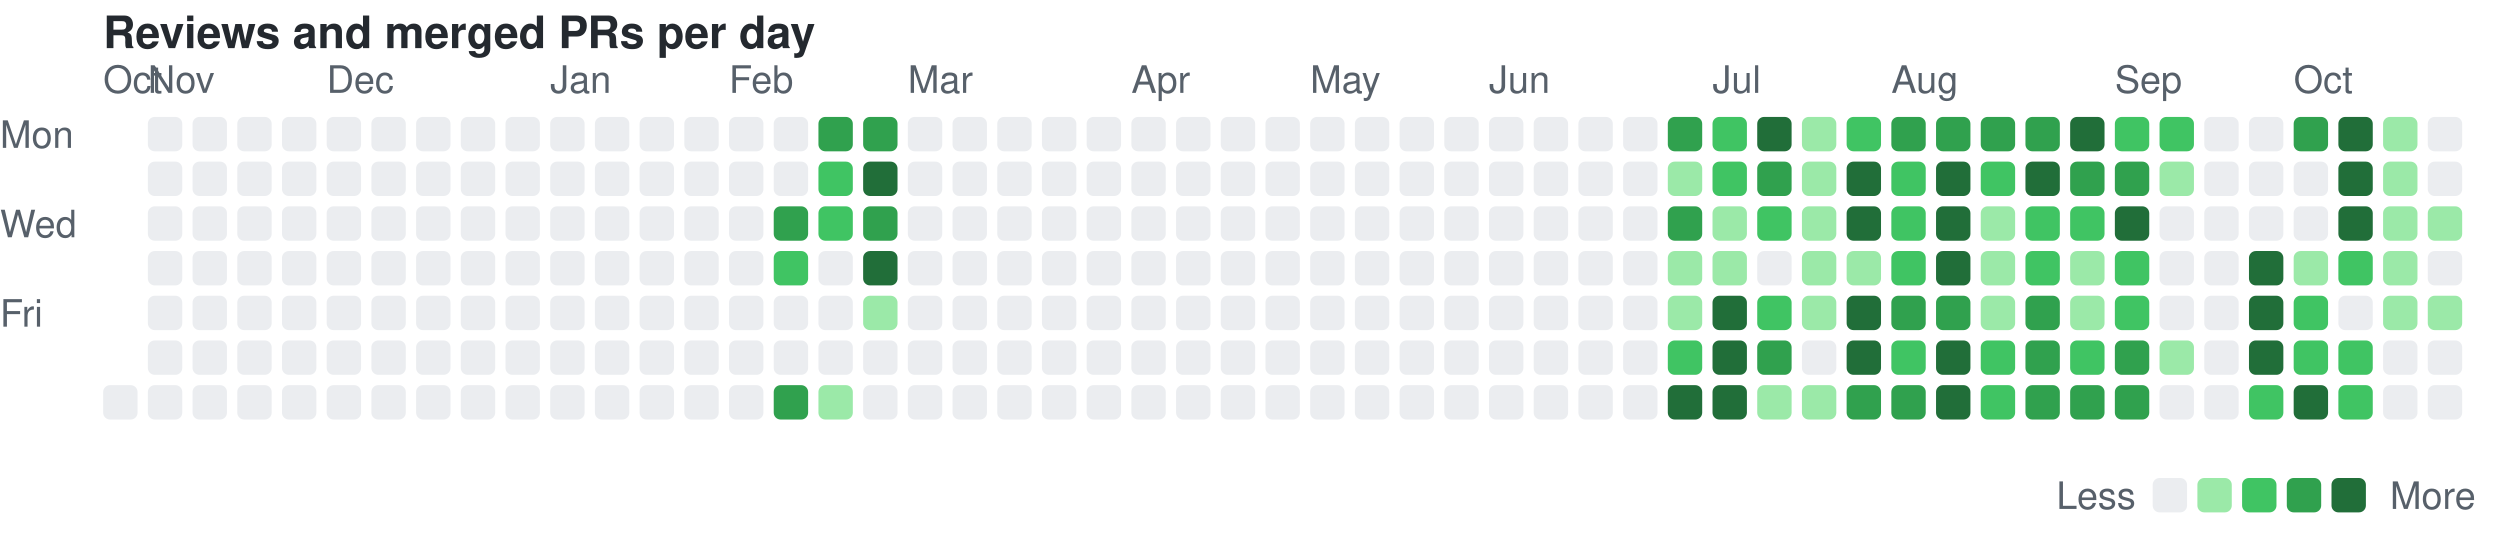
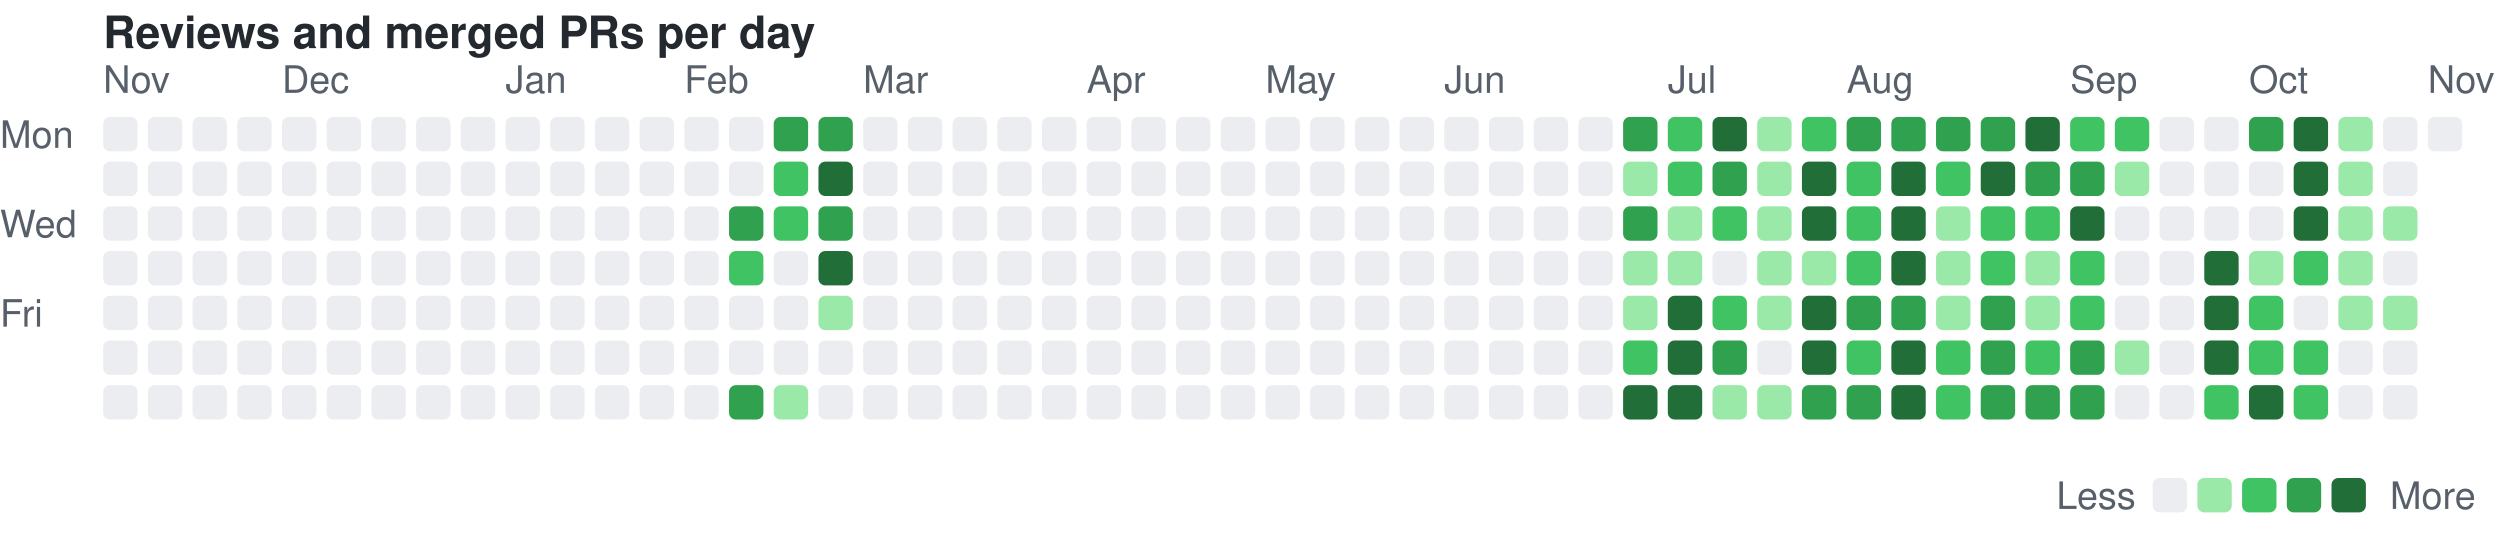
<svg xmlns="http://www.w3.org/2000/svg" width="727" height="158" viewBox="0 0 727 158" role="img" aria-label="Reviews and merged pull requests per day, last 12 months">
  <style>text{font:11px -apple-system,Segoe UI,Helvetica,Arial,sans-serif;fill:#57606a}.t{font-size:13px;font-weight:600;fill:#24292f}.l0{fill:#ebedf0}.l1{fill:#9be9a8}.l2{fill:#40c463}.l3{fill:#30a14e}.l4{fill:#216e39}@media (prefers-color-scheme:dark){text{fill:#8b949e}.t{fill:#e6edf3}.l0{fill:#161b22}.l1{fill:#0e4429}.l2{fill:#006d32}.l3{fill:#26a641}.l4{fill:#39d353}}</style>
  <text class="t" x="30" y="14">Reviews and merged PRs per day</text>
-   <text x="30" y="27">Oct</text>
+   <text x="30" y="27">Nov</text>
+   <rect class="l0" x="30" y="34" width="10" height="10" rx="2" />
+   <rect class="l0" x="30" y="47" width="10" height="10" rx="2" />
+   <rect class="l0" x="30" y="60" width="10" height="10" rx="2" />
+   <rect class="l0" x="30" y="73" width="10" height="10" rx="2" />
+   <rect class="l0" x="30" y="86" width="10" height="10" rx="2" />
+   <rect class="l0" x="30" y="99" width="10" height="10" rx="2" />
  <rect class="l0" x="30" y="112" width="10" height="10" rx="2" />
-   <text x="43" y="27">Nov</text>
  <rect class="l0" x="43" y="34" width="10" height="10" rx="2" />
  <rect class="l0" x="43" y="47" width="10" height="10" rx="2" />
  <rect class="l0" x="43" y="60" width="10" height="10" rx="2" />
  <rect class="l0" x="43" y="73" width="10" height="10" rx="2" />
  <rect class="l0" x="43" y="86" width="10" height="10" rx="2" />
  <rect class="l0" x="43" y="99" width="10" height="10" rx="2" />
  <rect class="l0" x="43" y="112" width="10" height="10" rx="2" />
  <rect class="l0" x="56" y="34" width="10" height="10" rx="2" />
  <rect class="l0" x="56" y="47" width="10" height="10" rx="2" />
  <rect class="l0" x="56" y="60" width="10" height="10" rx="2" />
  <rect class="l0" x="56" y="73" width="10" height="10" rx="2" />
  <rect class="l0" x="56" y="86" width="10" height="10" rx="2" />
  <rect class="l0" x="56" y="99" width="10" height="10" rx="2" />
  <rect class="l0" x="56" y="112" width="10" height="10" rx="2" />
  <rect class="l0" x="69" y="34" width="10" height="10" rx="2" />
  <rect class="l0" x="69" y="47" width="10" height="10" rx="2" />
  <rect class="l0" x="69" y="60" width="10" height="10" rx="2" />
  <rect class="l0" x="69" y="73" width="10" height="10" rx="2" />
  <rect class="l0" x="69" y="86" width="10" height="10" rx="2" />
  <rect class="l0" x="69" y="99" width="10" height="10" rx="2" />
  <rect class="l0" x="69" y="112" width="10" height="10" rx="2" />
+   <text x="82" y="27">Dec</text>
  <rect class="l0" x="82" y="34" width="10" height="10" rx="2" />
  <rect class="l0" x="82" y="47" width="10" height="10" rx="2" />
  <rect class="l0" x="82" y="60" width="10" height="10" rx="2" />
  <rect class="l0" x="82" y="73" width="10" height="10" rx="2" />
  <rect class="l0" x="82" y="86" width="10" height="10" rx="2" />
  <rect class="l0" x="82" y="99" width="10" height="10" rx="2" />
  <rect class="l0" x="82" y="112" width="10" height="10" rx="2" />
-   <text x="95" y="27">Dec</text>
  <rect class="l0" x="95" y="34" width="10" height="10" rx="2" />
  <rect class="l0" x="95" y="47" width="10" height="10" rx="2" />
  <rect class="l0" x="95" y="60" width="10" height="10" rx="2" />
  <rect class="l0" x="95" y="73" width="10" height="10" rx="2" />
  <rect class="l0" x="95" y="86" width="10" height="10" rx="2" />
  <rect class="l0" x="95" y="99" width="10" height="10" rx="2" />
  <rect class="l0" x="95" y="112" width="10" height="10" rx="2" />
  <rect class="l0" x="108" y="34" width="10" height="10" rx="2" />
  <rect class="l0" x="108" y="47" width="10" height="10" rx="2" />
  <rect class="l0" x="108" y="60" width="10" height="10" rx="2" />
  <rect class="l0" x="108" y="73" width="10" height="10" rx="2" />
  <rect class="l0" x="108" y="86" width="10" height="10" rx="2" />
  <rect class="l0" x="108" y="99" width="10" height="10" rx="2" />
  <rect class="l0" x="108" y="112" width="10" height="10" rx="2" />
  <rect class="l0" x="121" y="34" width="10" height="10" rx="2" />
  <rect class="l0" x="121" y="47" width="10" height="10" rx="2" />
  <rect class="l0" x="121" y="60" width="10" height="10" rx="2" />
  <rect class="l0" x="121" y="73" width="10" height="10" rx="2" />
  <rect class="l0" x="121" y="86" width="10" height="10" rx="2" />
  <rect class="l0" x="121" y="99" width="10" height="10" rx="2" />
  <rect class="l0" x="121" y="112" width="10" height="10" rx="2" />
  <rect class="l0" x="134" y="34" width="10" height="10" rx="2" />
  <rect class="l0" x="134" y="47" width="10" height="10" rx="2" />
  <rect class="l0" x="134" y="60" width="10" height="10" rx="2" />
  <rect class="l0" x="134" y="73" width="10" height="10" rx="2" />
  <rect class="l0" x="134" y="86" width="10" height="10" rx="2" />
  <rect class="l0" x="134" y="99" width="10" height="10" rx="2" />
  <rect class="l0" x="134" y="112" width="10" height="10" rx="2" />
+   <text x="147" y="27">Jan</text>
  <rect class="l0" x="147" y="34" width="10" height="10" rx="2" />
  <rect class="l0" x="147" y="47" width="10" height="10" rx="2" />
  <rect class="l0" x="147" y="60" width="10" height="10" rx="2" />
  <rect class="l0" x="147" y="73" width="10" height="10" rx="2" />
  <rect class="l0" x="147" y="86" width="10" height="10" rx="2" />
  <rect class="l0" x="147" y="99" width="10" height="10" rx="2" />
  <rect class="l0" x="147" y="112" width="10" height="10" rx="2" />
-   <text x="160" y="27">Jan</text>
  <rect class="l0" x="160" y="34" width="10" height="10" rx="2" />
  <rect class="l0" x="160" y="47" width="10" height="10" rx="2" />
  <rect class="l0" x="160" y="60" width="10" height="10" rx="2" />
  <rect class="l0" x="160" y="73" width="10" height="10" rx="2" />
  <rect class="l0" x="160" y="86" width="10" height="10" rx="2" />
  <rect class="l0" x="160" y="99" width="10" height="10" rx="2" />
  <rect class="l0" x="160" y="112" width="10" height="10" rx="2" />
  <rect class="l0" x="173" y="34" width="10" height="10" rx="2" />
  <rect class="l0" x="173" y="47" width="10" height="10" rx="2" />
  <rect class="l0" x="173" y="60" width="10" height="10" rx="2" />
  <rect class="l0" x="173" y="73" width="10" height="10" rx="2" />
  <rect class="l0" x="173" y="86" width="10" height="10" rx="2" />
  <rect class="l0" x="173" y="99" width="10" height="10" rx="2" />
  <rect class="l0" x="173" y="112" width="10" height="10" rx="2" />
  <rect class="l0" x="186" y="34" width="10" height="10" rx="2" />
  <rect class="l0" x="186" y="47" width="10" height="10" rx="2" />
  <rect class="l0" x="186" y="60" width="10" height="10" rx="2" />
  <rect class="l0" x="186" y="73" width="10" height="10" rx="2" />
  <rect class="l0" x="186" y="86" width="10" height="10" rx="2" />
  <rect class="l0" x="186" y="99" width="10" height="10" rx="2" />
  <rect class="l0" x="186" y="112" width="10" height="10" rx="2" />
+   <text x="199" y="27">Feb</text>
  <rect class="l0" x="199" y="34" width="10" height="10" rx="2" />
  <rect class="l0" x="199" y="47" width="10" height="10" rx="2" />
  <rect class="l0" x="199" y="60" width="10" height="10" rx="2" />
  <rect class="l0" x="199" y="73" width="10" height="10" rx="2" />
  <rect class="l0" x="199" y="86" width="10" height="10" rx="2" />
  <rect class="l0" x="199" y="99" width="10" height="10" rx="2" />
  <rect class="l0" x="199" y="112" width="10" height="10" rx="2" />
-   <text x="212" y="27">Feb</text>
  <rect class="l0" x="212" y="34" width="10" height="10" rx="2" />
  <rect class="l0" x="212" y="47" width="10" height="10" rx="2" />
-   <rect class="l0" x="212" y="60" width="10" height="10" rx="2" />
-   <rect class="l0" x="212" y="73" width="10" height="10" rx="2" />
+   <rect class="l3" x="212" y="60" width="10" height="10" rx="2" />
+   <rect class="l2" x="212" y="73" width="10" height="10" rx="2" />
  <rect class="l0" x="212" y="86" width="10" height="10" rx="2" />
  <rect class="l0" x="212" y="99" width="10" height="10" rx="2" />
-   <rect class="l0" x="212" y="112" width="10" height="10" rx="2" />
-   <rect class="l0" x="225" y="34" width="10" height="10" rx="2" />
-   <rect class="l0" x="225" y="47" width="10" height="10" rx="2" />
-   <rect class="l3" x="225" y="60" width="10" height="10" rx="2" />
-   <rect class="l2" x="225" y="73" width="10" height="10" rx="2" />
+   <rect class="l3" x="212" y="112" width="10" height="10" rx="2" />
+   <rect class="l3" x="225" y="34" width="10" height="10" rx="2" />
+   <rect class="l2" x="225" y="47" width="10" height="10" rx="2" />
+   <rect class="l2" x="225" y="60" width="10" height="10" rx="2" />
+   <rect class="l0" x="225" y="73" width="10" height="10" rx="2" />
  <rect class="l0" x="225" y="86" width="10" height="10" rx="2" />
  <rect class="l0" x="225" y="99" width="10" height="10" rx="2" />
-   <rect class="l3" x="225" y="112" width="10" height="10" rx="2" />
+   <rect class="l1" x="225" y="112" width="10" height="10" rx="2" />
  <rect class="l3" x="238" y="34" width="10" height="10" rx="2" />
-   <rect class="l2" x="238" y="47" width="10" height="10" rx="2" />
-   <rect class="l2" x="238" y="60" width="10" height="10" rx="2" />
-   <rect class="l0" x="238" y="73" width="10" height="10" rx="2" />
-   <rect class="l0" x="238" y="86" width="10" height="10" rx="2" />
+   <rect class="l4" x="238" y="47" width="10" height="10" rx="2" />
+   <rect class="l3" x="238" y="60" width="10" height="10" rx="2" />
+   <rect class="l4" x="238" y="73" width="10" height="10" rx="2" />
+   <rect class="l1" x="238" y="86" width="10" height="10" rx="2" />
  <rect class="l0" x="238" y="99" width="10" height="10" rx="2" />
-   <rect class="l1" x="238" y="112" width="10" height="10" rx="2" />
-   <rect class="l3" x="251" y="34" width="10" height="10" rx="2" />
-   <rect class="l4" x="251" y="47" width="10" height="10" rx="2" />
-   <rect class="l3" x="251" y="60" width="10" height="10" rx="2" />
-   <rect class="l4" x="251" y="73" width="10" height="10" rx="2" />
-   <rect class="l1" x="251" y="86" width="10" height="10" rx="2" />
+   <rect class="l0" x="238" y="112" width="10" height="10" rx="2" />
+   <text x="251" y="27">Mar</text>
+   <rect class="l0" x="251" y="34" width="10" height="10" rx="2" />
+   <rect class="l0" x="251" y="47" width="10" height="10" rx="2" />
+   <rect class="l0" x="251" y="60" width="10" height="10" rx="2" />
+   <rect class="l0" x="251" y="73" width="10" height="10" rx="2" />
+   <rect class="l0" x="251" y="86" width="10" height="10" rx="2" />
  <rect class="l0" x="251" y="99" width="10" height="10" rx="2" />
  <rect class="l0" x="251" y="112" width="10" height="10" rx="2" />
-   <text x="264" y="27">Mar</text>
  <rect class="l0" x="264" y="34" width="10" height="10" rx="2" />
  <rect class="l0" x="264" y="47" width="10" height="10" rx="2" />
  <rect class="l0" x="264" y="60" width="10" height="10" rx="2" />
  <rect class="l0" x="264" y="73" width="10" height="10" rx="2" />
  <rect class="l0" x="264" y="86" width="10" height="10" rx="2" />
  <rect class="l0" x="264" y="99" width="10" height="10" rx="2" />
  <rect class="l0" x="264" y="112" width="10" height="10" rx="2" />
  <rect class="l0" x="277" y="34" width="10" height="10" rx="2" />
  <rect class="l0" x="277" y="47" width="10" height="10" rx="2" />
  <rect class="l0" x="277" y="60" width="10" height="10" rx="2" />
  <rect class="l0" x="277" y="73" width="10" height="10" rx="2" />
  <rect class="l0" x="277" y="86" width="10" height="10" rx="2" />
  <rect class="l0" x="277" y="99" width="10" height="10" rx="2" />
  <rect class="l0" x="277" y="112" width="10" height="10" rx="2" />
  <rect class="l0" x="290" y="34" width="10" height="10" rx="2" />
  <rect class="l0" x="290" y="47" width="10" height="10" rx="2" />
  <rect class="l0" x="290" y="60" width="10" height="10" rx="2" />
  <rect class="l0" x="290" y="73" width="10" height="10" rx="2" />
  <rect class="l0" x="290" y="86" width="10" height="10" rx="2" />
  <rect class="l0" x="290" y="99" width="10" height="10" rx="2" />
  <rect class="l0" x="290" y="112" width="10" height="10" rx="2" />
  <rect class="l0" x="303" y="34" width="10" height="10" rx="2" />
  <rect class="l0" x="303" y="47" width="10" height="10" rx="2" />
  <rect class="l0" x="303" y="60" width="10" height="10" rx="2" />
  <rect class="l0" x="303" y="73" width="10" height="10" rx="2" />
  <rect class="l0" x="303" y="86" width="10" height="10" rx="2" />
  <rect class="l0" x="303" y="99" width="10" height="10" rx="2" />
  <rect class="l0" x="303" y="112" width="10" height="10" rx="2" />
+   <text x="316" y="27">Apr</text>
  <rect class="l0" x="316" y="34" width="10" height="10" rx="2" />
  <rect class="l0" x="316" y="47" width="10" height="10" rx="2" />
  <rect class="l0" x="316" y="60" width="10" height="10" rx="2" />
  <rect class="l0" x="316" y="73" width="10" height="10" rx="2" />
  <rect class="l0" x="316" y="86" width="10" height="10" rx="2" />
  <rect class="l0" x="316" y="99" width="10" height="10" rx="2" />
  <rect class="l0" x="316" y="112" width="10" height="10" rx="2" />
-   <text x="329" y="27">Apr</text>
  <rect class="l0" x="329" y="34" width="10" height="10" rx="2" />
  <rect class="l0" x="329" y="47" width="10" height="10" rx="2" />
  <rect class="l0" x="329" y="60" width="10" height="10" rx="2" />
  <rect class="l0" x="329" y="73" width="10" height="10" rx="2" />
  <rect class="l0" x="329" y="86" width="10" height="10" rx="2" />
  <rect class="l0" x="329" y="99" width="10" height="10" rx="2" />
  <rect class="l0" x="329" y="112" width="10" height="10" rx="2" />
  <rect class="l0" x="342" y="34" width="10" height="10" rx="2" />
  <rect class="l0" x="342" y="47" width="10" height="10" rx="2" />
  <rect class="l0" x="342" y="60" width="10" height="10" rx="2" />
  <rect class="l0" x="342" y="73" width="10" height="10" rx="2" />
  <rect class="l0" x="342" y="86" width="10" height="10" rx="2" />
  <rect class="l0" x="342" y="99" width="10" height="10" rx="2" />
  <rect class="l0" x="342" y="112" width="10" height="10" rx="2" />
  <rect class="l0" x="355" y="34" width="10" height="10" rx="2" />
  <rect class="l0" x="355" y="47" width="10" height="10" rx="2" />
  <rect class="l0" x="355" y="60" width="10" height="10" rx="2" />
  <rect class="l0" x="355" y="73" width="10" height="10" rx="2" />
  <rect class="l0" x="355" y="86" width="10" height="10" rx="2" />
  <rect class="l0" x="355" y="99" width="10" height="10" rx="2" />
  <rect class="l0" x="355" y="112" width="10" height="10" rx="2" />
+   <text x="368" y="27">May</text>
  <rect class="l0" x="368" y="34" width="10" height="10" rx="2" />
  <rect class="l0" x="368" y="47" width="10" height="10" rx="2" />
  <rect class="l0" x="368" y="60" width="10" height="10" rx="2" />
  <rect class="l0" x="368" y="73" width="10" height="10" rx="2" />
  <rect class="l0" x="368" y="86" width="10" height="10" rx="2" />
  <rect class="l0" x="368" y="99" width="10" height="10" rx="2" />
  <rect class="l0" x="368" y="112" width="10" height="10" rx="2" />
-   <text x="381" y="27">May</text>
  <rect class="l0" x="381" y="34" width="10" height="10" rx="2" />
  <rect class="l0" x="381" y="47" width="10" height="10" rx="2" />
  <rect class="l0" x="381" y="60" width="10" height="10" rx="2" />
  <rect class="l0" x="381" y="73" width="10" height="10" rx="2" />
  <rect class="l0" x="381" y="86" width="10" height="10" rx="2" />
  <rect class="l0" x="381" y="99" width="10" height="10" rx="2" />
  <rect class="l0" x="381" y="112" width="10" height="10" rx="2" />
  <rect class="l0" x="394" y="34" width="10" height="10" rx="2" />
  <rect class="l0" x="394" y="47" width="10" height="10" rx="2" />
  <rect class="l0" x="394" y="60" width="10" height="10" rx="2" />
  <rect class="l0" x="394" y="73" width="10" height="10" rx="2" />
  <rect class="l0" x="394" y="86" width="10" height="10" rx="2" />
  <rect class="l0" x="394" y="99" width="10" height="10" rx="2" />
  <rect class="l0" x="394" y="112" width="10" height="10" rx="2" />
  <rect class="l0" x="407" y="34" width="10" height="10" rx="2" />
  <rect class="l0" x="407" y="47" width="10" height="10" rx="2" />
  <rect class="l0" x="407" y="60" width="10" height="10" rx="2" />
  <rect class="l0" x="407" y="73" width="10" height="10" rx="2" />
  <rect class="l0" x="407" y="86" width="10" height="10" rx="2" />
  <rect class="l0" x="407" y="99" width="10" height="10" rx="2" />
  <rect class="l0" x="407" y="112" width="10" height="10" rx="2" />
+   <text x="420" y="27">Jun</text>
  <rect class="l0" x="420" y="34" width="10" height="10" rx="2" />
  <rect class="l0" x="420" y="47" width="10" height="10" rx="2" />
  <rect class="l0" x="420" y="60" width="10" height="10" rx="2" />
  <rect class="l0" x="420" y="73" width="10" height="10" rx="2" />
  <rect class="l0" x="420" y="86" width="10" height="10" rx="2" />
  <rect class="l0" x="420" y="99" width="10" height="10" rx="2" />
  <rect class="l0" x="420" y="112" width="10" height="10" rx="2" />
-   <text x="433" y="27">Jun</text>
  <rect class="l0" x="433" y="34" width="10" height="10" rx="2" />
  <rect class="l0" x="433" y="47" width="10" height="10" rx="2" />
  <rect class="l0" x="433" y="60" width="10" height="10" rx="2" />
  <rect class="l0" x="433" y="73" width="10" height="10" rx="2" />
  <rect class="l0" x="433" y="86" width="10" height="10" rx="2" />
  <rect class="l0" x="433" y="99" width="10" height="10" rx="2" />
  <rect class="l0" x="433" y="112" width="10" height="10" rx="2" />
  <rect class="l0" x="446" y="34" width="10" height="10" rx="2" />
  <rect class="l0" x="446" y="47" width="10" height="10" rx="2" />
  <rect class="l0" x="446" y="60" width="10" height="10" rx="2" />
  <rect class="l0" x="446" y="73" width="10" height="10" rx="2" />
  <rect class="l0" x="446" y="86" width="10" height="10" rx="2" />
  <rect class="l0" x="446" y="99" width="10" height="10" rx="2" />
  <rect class="l0" x="446" y="112" width="10" height="10" rx="2" />
  <rect class="l0" x="459" y="34" width="10" height="10" rx="2" />
  <rect class="l0" x="459" y="47" width="10" height="10" rx="2" />
  <rect class="l0" x="459" y="60" width="10" height="10" rx="2" />
  <rect class="l0" x="459" y="73" width="10" height="10" rx="2" />
  <rect class="l0" x="459" y="86" width="10" height="10" rx="2" />
  <rect class="l0" x="459" y="99" width="10" height="10" rx="2" />
  <rect class="l0" x="459" y="112" width="10" height="10" rx="2" />
-   <rect class="l0" x="472" y="34" width="10" height="10" rx="2" />
-   <rect class="l0" x="472" y="47" width="10" height="10" rx="2" />
-   <rect class="l0" x="472" y="60" width="10" height="10" rx="2" />
-   <rect class="l0" x="472" y="73" width="10" height="10" rx="2" />
-   <rect class="l0" x="472" y="86" width="10" height="10" rx="2" />
-   <rect class="l0" x="472" y="99" width="10" height="10" rx="2" />
-   <rect class="l0" x="472" y="112" width="10" height="10" rx="2" />
-   <rect class="l3" x="485" y="34" width="10" height="10" rx="2" />
-   <rect class="l1" x="485" y="47" width="10" height="10" rx="2" />
-   <rect class="l3" x="485" y="60" width="10" height="10" rx="2" />
+   <rect class="l3" x="472" y="34" width="10" height="10" rx="2" />
+   <rect class="l1" x="472" y="47" width="10" height="10" rx="2" />
+   <rect class="l3" x="472" y="60" width="10" height="10" rx="2" />
+   <rect class="l1" x="472" y="73" width="10" height="10" rx="2" />
+   <rect class="l1" x="472" y="86" width="10" height="10" rx="2" />
+   <rect class="l2" x="472" y="99" width="10" height="10" rx="2" />
+   <rect class="l4" x="472" y="112" width="10" height="10" rx="2" />
+   <text x="485" y="27">Jul</text>
+   <rect class="l2" x="485" y="34" width="10" height="10" rx="2" />
+   <rect class="l2" x="485" y="47" width="10" height="10" rx="2" />
+   <rect class="l1" x="485" y="60" width="10" height="10" rx="2" />
  <rect class="l1" x="485" y="73" width="10" height="10" rx="2" />
-   <rect class="l1" x="485" y="86" width="10" height="10" rx="2" />
-   <rect class="l2" x="485" y="99" width="10" height="10" rx="2" />
+   <rect class="l4" x="485" y="86" width="10" height="10" rx="2" />
+   <rect class="l4" x="485" y="99" width="10" height="10" rx="2" />
  <rect class="l4" x="485" y="112" width="10" height="10" rx="2" />
-   <text x="498" y="27">Jul</text>
-   <rect class="l2" x="498" y="34" width="10" height="10" rx="2" />
-   <rect class="l2" x="498" y="47" width="10" height="10" rx="2" />
-   <rect class="l1" x="498" y="60" width="10" height="10" rx="2" />
-   <rect class="l1" x="498" y="73" width="10" height="10" rx="2" />
-   <rect class="l4" x="498" y="86" width="10" height="10" rx="2" />
-   <rect class="l4" x="498" y="99" width="10" height="10" rx="2" />
-   <rect class="l4" x="498" y="112" width="10" height="10" rx="2" />
-   <rect class="l4" x="511" y="34" width="10" height="10" rx="2" />
-   <rect class="l3" x="511" y="47" width="10" height="10" rx="2" />
-   <rect class="l2" x="511" y="60" width="10" height="10" rx="2" />
-   <rect class="l0" x="511" y="73" width="10" height="10" rx="2" />
-   <rect class="l2" x="511" y="86" width="10" height="10" rx="2" />
-   <rect class="l3" x="511" y="99" width="10" height="10" rx="2" />
+   <rect class="l4" x="498" y="34" width="10" height="10" rx="2" />
+   <rect class="l3" x="498" y="47" width="10" height="10" rx="2" />
+   <rect class="l2" x="498" y="60" width="10" height="10" rx="2" />
+   <rect class="l0" x="498" y="73" width="10" height="10" rx="2" />
+   <rect class="l2" x="498" y="86" width="10" height="10" rx="2" />
+   <rect class="l3" x="498" y="99" width="10" height="10" rx="2" />
+   <rect class="l1" x="498" y="112" width="10" height="10" rx="2" />
+   <rect class="l1" x="511" y="34" width="10" height="10" rx="2" />
+   <rect class="l1" x="511" y="47" width="10" height="10" rx="2" />
+   <rect class="l1" x="511" y="60" width="10" height="10" rx="2" />
+   <rect class="l1" x="511" y="73" width="10" height="10" rx="2" />
+   <rect class="l1" x="511" y="86" width="10" height="10" rx="2" />
+   <rect class="l0" x="511" y="99" width="10" height="10" rx="2" />
  <rect class="l1" x="511" y="112" width="10" height="10" rx="2" />
-   <rect class="l1" x="524" y="34" width="10" height="10" rx="2" />
-   <rect class="l1" x="524" y="47" width="10" height="10" rx="2" />
-   <rect class="l1" x="524" y="60" width="10" height="10" rx="2" />
+   <rect class="l2" x="524" y="34" width="10" height="10" rx="2" />
+   <rect class="l4" x="524" y="47" width="10" height="10" rx="2" />
+   <rect class="l4" x="524" y="60" width="10" height="10" rx="2" />
  <rect class="l1" x="524" y="73" width="10" height="10" rx="2" />
-   <rect class="l1" x="524" y="86" width="10" height="10" rx="2" />
-   <rect class="l0" x="524" y="99" width="10" height="10" rx="2" />
-   <rect class="l1" x="524" y="112" width="10" height="10" rx="2" />
-   <rect class="l2" x="537" y="34" width="10" height="10" rx="2" />
-   <rect class="l4" x="537" y="47" width="10" height="10" rx="2" />
-   <rect class="l4" x="537" y="60" width="10" height="10" rx="2" />
-   <rect class="l1" x="537" y="73" width="10" height="10" rx="2" />
-   <rect class="l4" x="537" y="86" width="10" height="10" rx="2" />
-   <rect class="l4" x="537" y="99" width="10" height="10" rx="2" />
+   <rect class="l4" x="524" y="86" width="10" height="10" rx="2" />
+   <rect class="l4" x="524" y="99" width="10" height="10" rx="2" />
+   <rect class="l3" x="524" y="112" width="10" height="10" rx="2" />
+   <text x="537" y="27">Aug</text>
+   <rect class="l3" x="537" y="34" width="10" height="10" rx="2" />
+   <rect class="l2" x="537" y="47" width="10" height="10" rx="2" />
+   <rect class="l2" x="537" y="60" width="10" height="10" rx="2" />
+   <rect class="l2" x="537" y="73" width="10" height="10" rx="2" />
+   <rect class="l3" x="537" y="86" width="10" height="10" rx="2" />
+   <rect class="l2" x="537" y="99" width="10" height="10" rx="2" />
  <rect class="l3" x="537" y="112" width="10" height="10" rx="2" />
-   <text x="550" y="27">Aug</text>
  <rect class="l3" x="550" y="34" width="10" height="10" rx="2" />
-   <rect class="l2" x="550" y="47" width="10" height="10" rx="2" />
-   <rect class="l2" x="550" y="60" width="10" height="10" rx="2" />
-   <rect class="l2" x="550" y="73" width="10" height="10" rx="2" />
+   <rect class="l4" x="550" y="47" width="10" height="10" rx="2" />
+   <rect class="l4" x="550" y="60" width="10" height="10" rx="2" />
+   <rect class="l4" x="550" y="73" width="10" height="10" rx="2" />
  <rect class="l3" x="550" y="86" width="10" height="10" rx="2" />
-   <rect class="l2" x="550" y="99" width="10" height="10" rx="2" />
-   <rect class="l3" x="550" y="112" width="10" height="10" rx="2" />
+   <rect class="l4" x="550" y="99" width="10" height="10" rx="2" />
+   <rect class="l4" x="550" y="112" width="10" height="10" rx="2" />
  <rect class="l3" x="563" y="34" width="10" height="10" rx="2" />
-   <rect class="l4" x="563" y="47" width="10" height="10" rx="2" />
-   <rect class="l4" x="563" y="60" width="10" height="10" rx="2" />
-   <rect class="l4" x="563" y="73" width="10" height="10" rx="2" />
-   <rect class="l3" x="563" y="86" width="10" height="10" rx="2" />
-   <rect class="l4" x="563" y="99" width="10" height="10" rx="2" />
-   <rect class="l4" x="563" y="112" width="10" height="10" rx="2" />
+   <rect class="l2" x="563" y="47" width="10" height="10" rx="2" />
+   <rect class="l1" x="563" y="60" width="10" height="10" rx="2" />
+   <rect class="l1" x="563" y="73" width="10" height="10" rx="2" />
+   <rect class="l1" x="563" y="86" width="10" height="10" rx="2" />
+   <rect class="l2" x="563" y="99" width="10" height="10" rx="2" />
+   <rect class="l2" x="563" y="112" width="10" height="10" rx="2" />
  <rect class="l3" x="576" y="34" width="10" height="10" rx="2" />
-   <rect class="l2" x="576" y="47" width="10" height="10" rx="2" />
-   <rect class="l1" x="576" y="60" width="10" height="10" rx="2" />
-   <rect class="l1" x="576" y="73" width="10" height="10" rx="2" />
-   <rect class="l1" x="576" y="86" width="10" height="10" rx="2" />
-   <rect class="l2" x="576" y="99" width="10" height="10" rx="2" />
-   <rect class="l2" x="576" y="112" width="10" height="10" rx="2" />
-   <rect class="l3" x="589" y="34" width="10" height="10" rx="2" />
-   <rect class="l4" x="589" y="47" width="10" height="10" rx="2" />
+   <rect class="l4" x="576" y="47" width="10" height="10" rx="2" />
+   <rect class="l2" x="576" y="60" width="10" height="10" rx="2" />
+   <rect class="l2" x="576" y="73" width="10" height="10" rx="2" />
+   <rect class="l3" x="576" y="86" width="10" height="10" rx="2" />
+   <rect class="l3" x="576" y="99" width="10" height="10" rx="2" />
+   <rect class="l3" x="576" y="112" width="10" height="10" rx="2" />
+   <rect class="l4" x="589" y="34" width="10" height="10" rx="2" />
+   <rect class="l3" x="589" y="47" width="10" height="10" rx="2" />
  <rect class="l2" x="589" y="60" width="10" height="10" rx="2" />
-   <rect class="l2" x="589" y="73" width="10" height="10" rx="2" />
-   <rect class="l3" x="589" y="86" width="10" height="10" rx="2" />
-   <rect class="l3" x="589" y="99" width="10" height="10" rx="2" />
+   <rect class="l1" x="589" y="73" width="10" height="10" rx="2" />
+   <rect class="l1" x="589" y="86" width="10" height="10" rx="2" />
+   <rect class="l2" x="589" y="99" width="10" height="10" rx="2" />
  <rect class="l3" x="589" y="112" width="10" height="10" rx="2" />
-   <rect class="l4" x="602" y="34" width="10" height="10" rx="2" />
+   <text x="602" y="27">Sep</text>
+   <rect class="l2" x="602" y="34" width="10" height="10" rx="2" />
  <rect class="l3" x="602" y="47" width="10" height="10" rx="2" />
-   <rect class="l2" x="602" y="60" width="10" height="10" rx="2" />
-   <rect class="l1" x="602" y="73" width="10" height="10" rx="2" />
-   <rect class="l1" x="602" y="86" width="10" height="10" rx="2" />
-   <rect class="l2" x="602" y="99" width="10" height="10" rx="2" />
+   <rect class="l4" x="602" y="60" width="10" height="10" rx="2" />
+   <rect class="l2" x="602" y="73" width="10" height="10" rx="2" />
+   <rect class="l2" x="602" y="86" width="10" height="10" rx="2" />
+   <rect class="l3" x="602" y="99" width="10" height="10" rx="2" />
  <rect class="l3" x="602" y="112" width="10" height="10" rx="2" />
-   <text x="615" y="27">Sep</text>
  <rect class="l2" x="615" y="34" width="10" height="10" rx="2" />
-   <rect class="l3" x="615" y="47" width="10" height="10" rx="2" />
-   <rect class="l4" x="615" y="60" width="10" height="10" rx="2" />
-   <rect class="l2" x="615" y="73" width="10" height="10" rx="2" />
-   <rect class="l2" x="615" y="86" width="10" height="10" rx="2" />
-   <rect class="l3" x="615" y="99" width="10" height="10" rx="2" />
-   <rect class="l3" x="615" y="112" width="10" height="10" rx="2" />
-   <rect class="l2" x="628" y="34" width="10" height="10" rx="2" />
-   <rect class="l1" x="628" y="47" width="10" height="10" rx="2" />
+   <rect class="l1" x="615" y="47" width="10" height="10" rx="2" />
+   <rect class="l0" x="615" y="60" width="10" height="10" rx="2" />
+   <rect class="l0" x="615" y="73" width="10" height="10" rx="2" />
+   <rect class="l0" x="615" y="86" width="10" height="10" rx="2" />
+   <rect class="l1" x="615" y="99" width="10" height="10" rx="2" />
+   <rect class="l0" x="615" y="112" width="10" height="10" rx="2" />
+   <rect class="l0" x="628" y="34" width="10" height="10" rx="2" />
+   <rect class="l0" x="628" y="47" width="10" height="10" rx="2" />
  <rect class="l0" x="628" y="60" width="10" height="10" rx="2" />
  <rect class="l0" x="628" y="73" width="10" height="10" rx="2" />
  <rect class="l0" x="628" y="86" width="10" height="10" rx="2" />
-   <rect class="l1" x="628" y="99" width="10" height="10" rx="2" />
+   <rect class="l0" x="628" y="99" width="10" height="10" rx="2" />
  <rect class="l0" x="628" y="112" width="10" height="10" rx="2" />
  <rect class="l0" x="641" y="34" width="10" height="10" rx="2" />
  <rect class="l0" x="641" y="47" width="10" height="10" rx="2" />
  <rect class="l0" x="641" y="60" width="10" height="10" rx="2" />
-   <rect class="l0" x="641" y="73" width="10" height="10" rx="2" />
-   <rect class="l0" x="641" y="86" width="10" height="10" rx="2" />
-   <rect class="l0" x="641" y="99" width="10" height="10" rx="2" />
-   <rect class="l0" x="641" y="112" width="10" height="10" rx="2" />
-   <rect class="l0" x="654" y="34" width="10" height="10" rx="2" />
+   <rect class="l4" x="641" y="73" width="10" height="10" rx="2" />
+   <rect class="l4" x="641" y="86" width="10" height="10" rx="2" />
+   <rect class="l4" x="641" y="99" width="10" height="10" rx="2" />
+   <rect class="l2" x="641" y="112" width="10" height="10" rx="2" />
+   <text x="654" y="27">Oct</text>
+   <rect class="l3" x="654" y="34" width="10" height="10" rx="2" />
  <rect class="l0" x="654" y="47" width="10" height="10" rx="2" />
  <rect class="l0" x="654" y="60" width="10" height="10" rx="2" />
-   <rect class="l4" x="654" y="73" width="10" height="10" rx="2" />
-   <rect class="l4" x="654" y="86" width="10" height="10" rx="2" />
-   <rect class="l4" x="654" y="99" width="10" height="10" rx="2" />
-   <rect class="l2" x="654" y="112" width="10" height="10" rx="2" />
-   <text x="667" y="27">Oct</text>
-   <rect class="l3" x="667" y="34" width="10" height="10" rx="2" />
-   <rect class="l0" x="667" y="47" width="10" height="10" rx="2" />
-   <rect class="l0" x="667" y="60" width="10" height="10" rx="2" />
-   <rect class="l1" x="667" y="73" width="10" height="10" rx="2" />
-   <rect class="l2" x="667" y="86" width="10" height="10" rx="2" />
+   <rect class="l1" x="654" y="73" width="10" height="10" rx="2" />
+   <rect class="l2" x="654" y="86" width="10" height="10" rx="2" />
+   <rect class="l2" x="654" y="99" width="10" height="10" rx="2" />
+   <rect class="l4" x="654" y="112" width="10" height="10" rx="2" />
+   <rect class="l4" x="667" y="34" width="10" height="10" rx="2" />
+   <rect class="l4" x="667" y="47" width="10" height="10" rx="2" />
+   <rect class="l4" x="667" y="60" width="10" height="10" rx="2" />
+   <rect class="l2" x="667" y="73" width="10" height="10" rx="2" />
+   <rect class="l0" x="667" y="86" width="10" height="10" rx="2" />
  <rect class="l2" x="667" y="99" width="10" height="10" rx="2" />
-   <rect class="l4" x="667" y="112" width="10" height="10" rx="2" />
-   <rect class="l4" x="680" y="34" width="10" height="10" rx="2" />
-   <rect class="l4" x="680" y="47" width="10" height="10" rx="2" />
-   <rect class="l4" x="680" y="60" width="10" height="10" rx="2" />
-   <rect class="l2" x="680" y="73" width="10" height="10" rx="2" />
-   <rect class="l0" x="680" y="86" width="10" height="10" rx="2" />
-   <rect class="l2" x="680" y="99" width="10" height="10" rx="2" />
-   <rect class="l2" x="680" y="112" width="10" height="10" rx="2" />
-   <rect class="l1" x="693" y="34" width="10" height="10" rx="2" />
-   <rect class="l1" x="693" y="47" width="10" height="10" rx="2" />
+   <rect class="l2" x="667" y="112" width="10" height="10" rx="2" />
+   <rect class="l1" x="680" y="34" width="10" height="10" rx="2" />
+   <rect class="l1" x="680" y="47" width="10" height="10" rx="2" />
+   <rect class="l1" x="680" y="60" width="10" height="10" rx="2" />
+   <rect class="l1" x="680" y="73" width="10" height="10" rx="2" />
+   <rect class="l1" x="680" y="86" width="10" height="10" rx="2" />
+   <rect class="l0" x="680" y="99" width="10" height="10" rx="2" />
+   <rect class="l0" x="680" y="112" width="10" height="10" rx="2" />
+   <rect class="l0" x="693" y="34" width="10" height="10" rx="2" />
+   <rect class="l0" x="693" y="47" width="10" height="10" rx="2" />
  <rect class="l1" x="693" y="60" width="10" height="10" rx="2" />
-   <rect class="l1" x="693" y="73" width="10" height="10" rx="2" />
+   <rect class="l0" x="693" y="73" width="10" height="10" rx="2" />
  <rect class="l1" x="693" y="86" width="10" height="10" rx="2" />
  <rect class="l0" x="693" y="99" width="10" height="10" rx="2" />
  <rect class="l0" x="693" y="112" width="10" height="10" rx="2" />
+   <text x="706" y="27">Nov</text>
  <rect class="l0" x="706" y="34" width="10" height="10" rx="2" />
-   <rect class="l0" x="706" y="47" width="10" height="10" rx="2" />
-   <rect class="l1" x="706" y="60" width="10" height="10" rx="2" />
-   <rect class="l0" x="706" y="73" width="10" height="10" rx="2" />
-   <rect class="l1" x="706" y="86" width="10" height="10" rx="2" />
-   <rect class="l0" x="706" y="99" width="10" height="10" rx="2" />
-   <rect class="l0" x="706" y="112" width="10" height="10" rx="2" />
  <text x="0" y="43">Mon</text>
  <text x="0" y="69">Wed</text>
  <text x="0" y="95">Fri</text>
  <text x="598" y="148">Less</text>
  <rect class="l0" x="626" y="139" width="10" height="10" rx="2" />
  <rect class="l1" x="639" y="139" width="10" height="10" rx="2" />
  <rect class="l2" x="652" y="139" width="10" height="10" rx="2" />
  <rect class="l3" x="665" y="139" width="10" height="10" rx="2" />
  <rect class="l4" x="678" y="139" width="10" height="10" rx="2" />
  <text x="695" y="148">More</text>
</svg>
